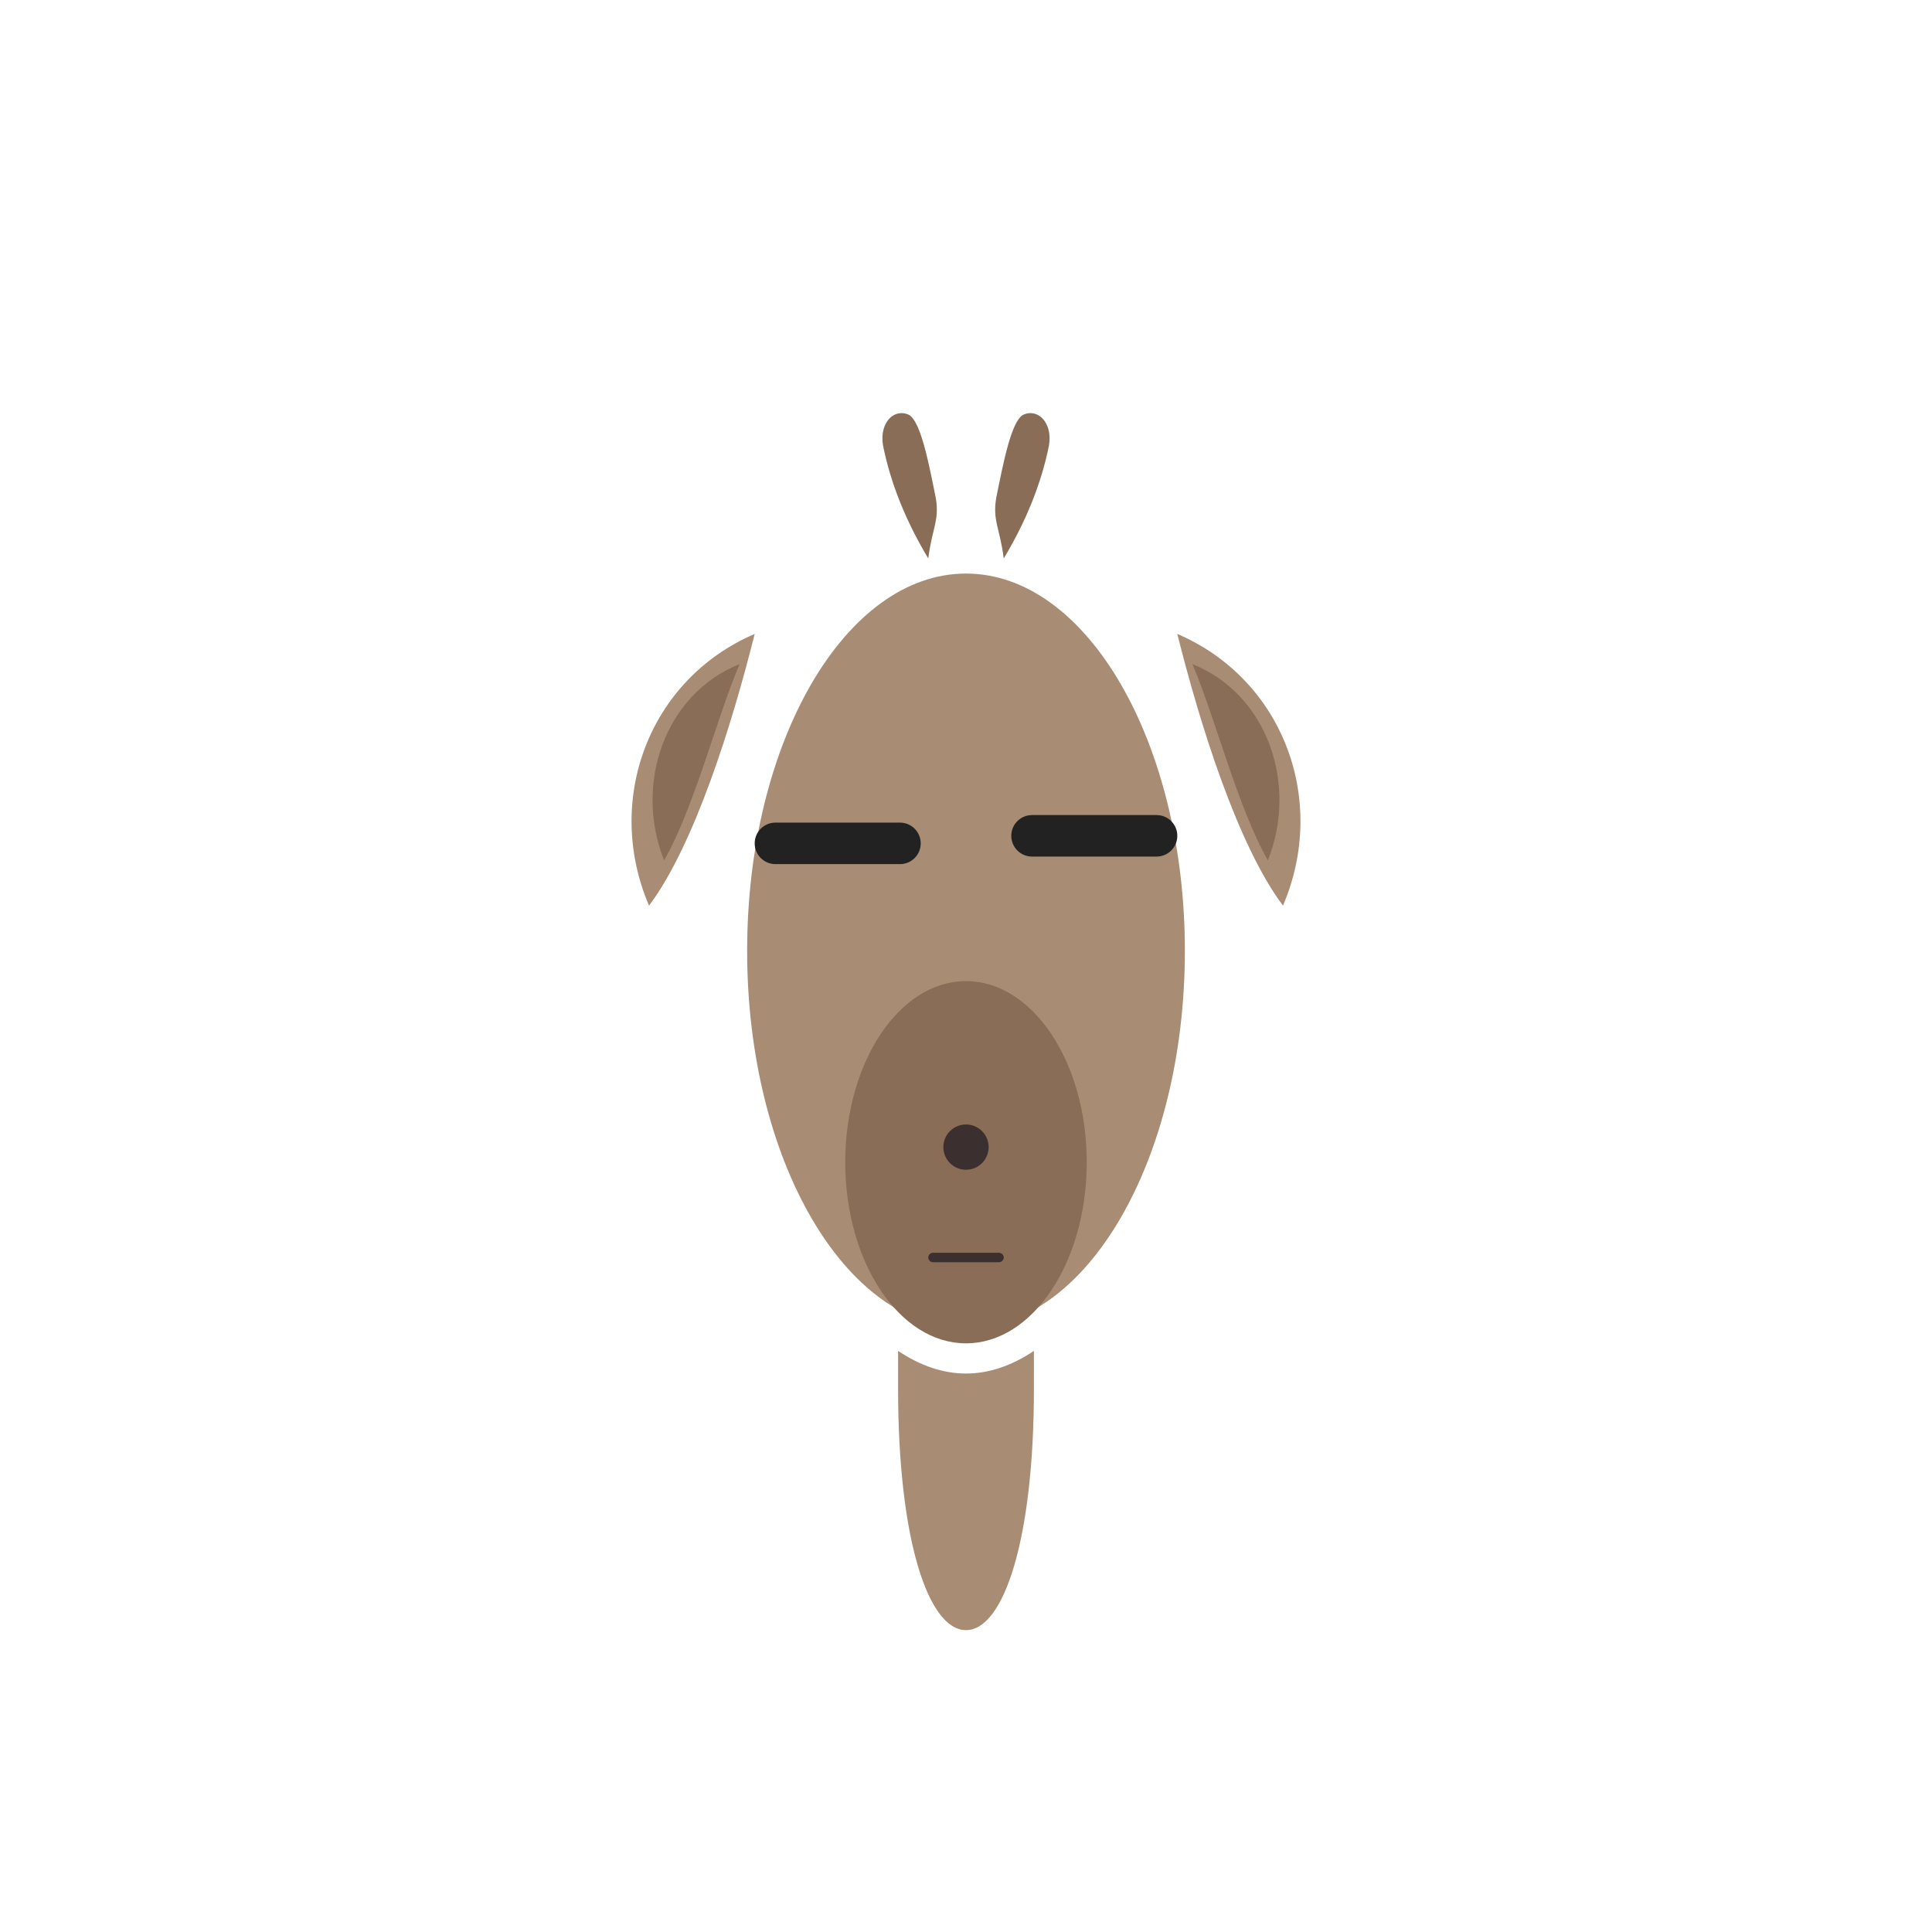
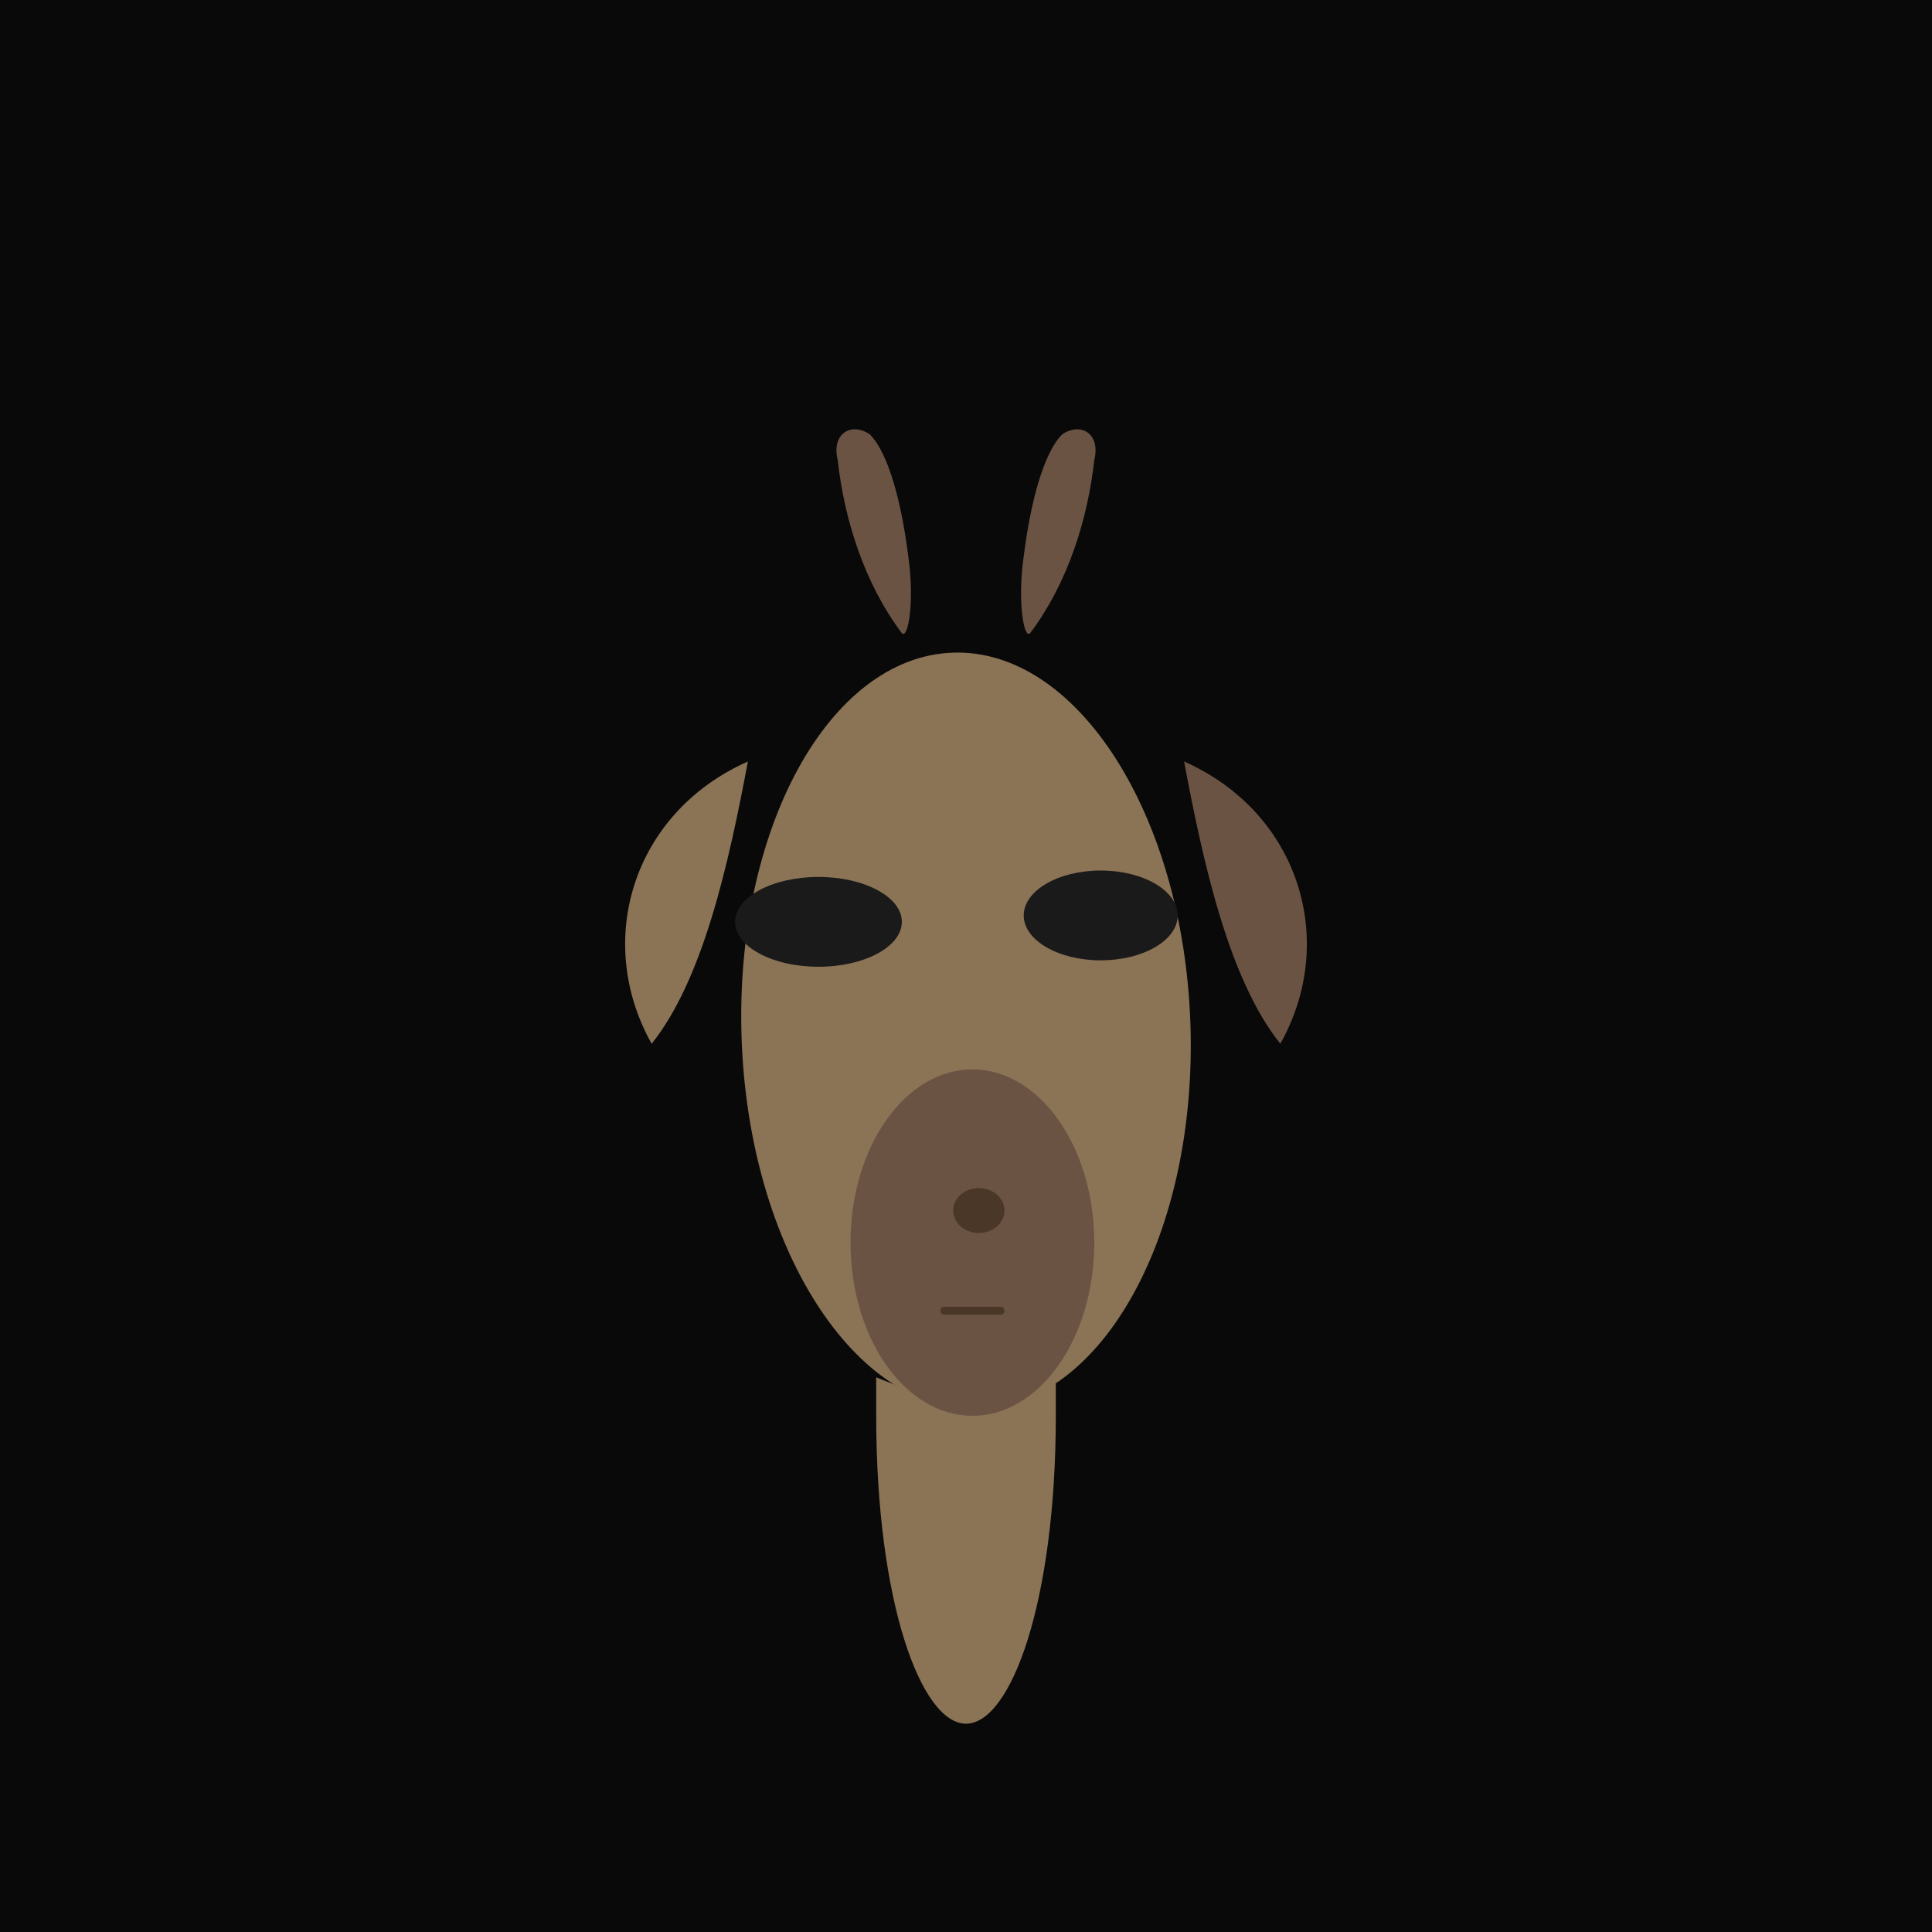
- <svg xmlns="http://www.w3.org/2000/svg" viewBox="0 0 512 512" fill="none" role="img" aria-label="小鹿">
-   <g id="kolittle">
-     <g id="kolittle-neck">
-       <path fill="#A98C74" d="M238 368 C238 408 246 432 256 432 C266 432 274 408 274 368 L274 358 C268 362 262 364 256 364 C250 364 244 362 238 358 Z" />
-     </g>
-     <g id="kolittle-head">
-       <ellipse cx="256" cy="252" rx="58" ry="100" fill="#A98C74" />
-       <path fill="#A98C74" d="M200 168 C172 180 160 212 172 240 C184 224 194 192 200 168 Z" />
-       <path fill="#8A6D56" d="M196 176 C176 184 168 208 176 228 C184 214 190 190 196 176 Z" />
-       <path fill="#A98C74" d="M312 168 C340 180 352 212 340 240 C328 224 318 192 312 168 Z" />
-       <path fill="#8A6D56" d="M316 176 C336 184 344 208 336 228 C328 214 322 190 316 176 Z" />
-     </g>
-     <g id="kolittle-antlers">
-       <path fill="#8A6D56" d="M246 148 C240 138 236 128 234 118 C233 112 237 108 241 110 C244 112 246 122 248 132 C249 138 247 140 246 148 Z" />
-       <path fill="#8A6D56" d="M266 148 C272 138 276 128 278 118 C279 112 275 108 271 110 C268 112 266 122 264 132 C263 138 265 140 266 148 Z" />
-     </g>
-     <g id="kolittle-snout">
-       <ellipse cx="256" cy="308" rx="32" ry="48" fill="#8A6D56" />
-     </g>
-     <g id="kolittle-eyes">
-       <rect x="200" y="218" width="44" height="11" rx="5.5" fill="#222222" />
-       <rect x="268" y="216" width="44" height="11" rx="5.5" fill="#222222" />
-     </g>
-     <g id="kolittle-face-details">
-       <circle cx="256" cy="304" r="6" fill="#3B2F2F" />
-       <rect x="246" y="332" width="20" height="2.5" rx="1.25" fill="#3B2F2F" />
-     </g>
+ <svg xmlns="http://www.w3.org/2000/svg" viewBox="0 0 512 512" fill="none" role="img" aria-label="Mildly Ugly deer identity">
+   <rect width="512" height="512" fill="#090909" />
+   <g transform="translate(256 280) scale(0.85) translate(-256 -260)">
+     <path fill="#8B7355" d="M228 372 C228 430 242 468 256 468 C270 468 284 430 284 372 L284 360 C274 364 265 368 256 368 C247 368 238 364 228 360 Z" />
+     <ellipse fill="#8B7355" cx="256" cy="252" rx="70" ry="118" transform="rotate(-2 256 252)" />
+     <path fill="#8B7355" d="M188 168 C152 184 140 224 158 256 C174 236 182 200 188 168 Z" />
+     <path fill="#6B5344" d="M324 168 C360 184 372 224 354 256 C338 236 330 200 324 168 Z" />
+     <path fill="#6B5344" d="M236 128 C224 112 218 92 216 74 C214 66 220 62 226 66 C232 72 236 88 238 104 C240 118 238 130 236 128 Z" />
+     <path fill="#6B5344" d="M276 128 C288 112 294 92 296 74 C298 66 292 62 286 66 C280 72 276 88 274 104 C272 118 274 130 276 128 Z" />
+     <ellipse fill="#6B5344" cx="258" cy="318" rx="38" ry="54" />
+     <ellipse cx="210" cy="218" rx="26" ry="14" fill="#1A1A1A" />
+     <ellipse cx="298" cy="216" rx="24" ry="14" fill="#1A1A1A" />
+     <ellipse cx="260" cy="308" rx="8" ry="7" fill="#4A3728" />
+     <rect x="248" y="338" width="20" height="2.5" rx="1.25" fill="#4A3728" />
  </g>
</svg>
